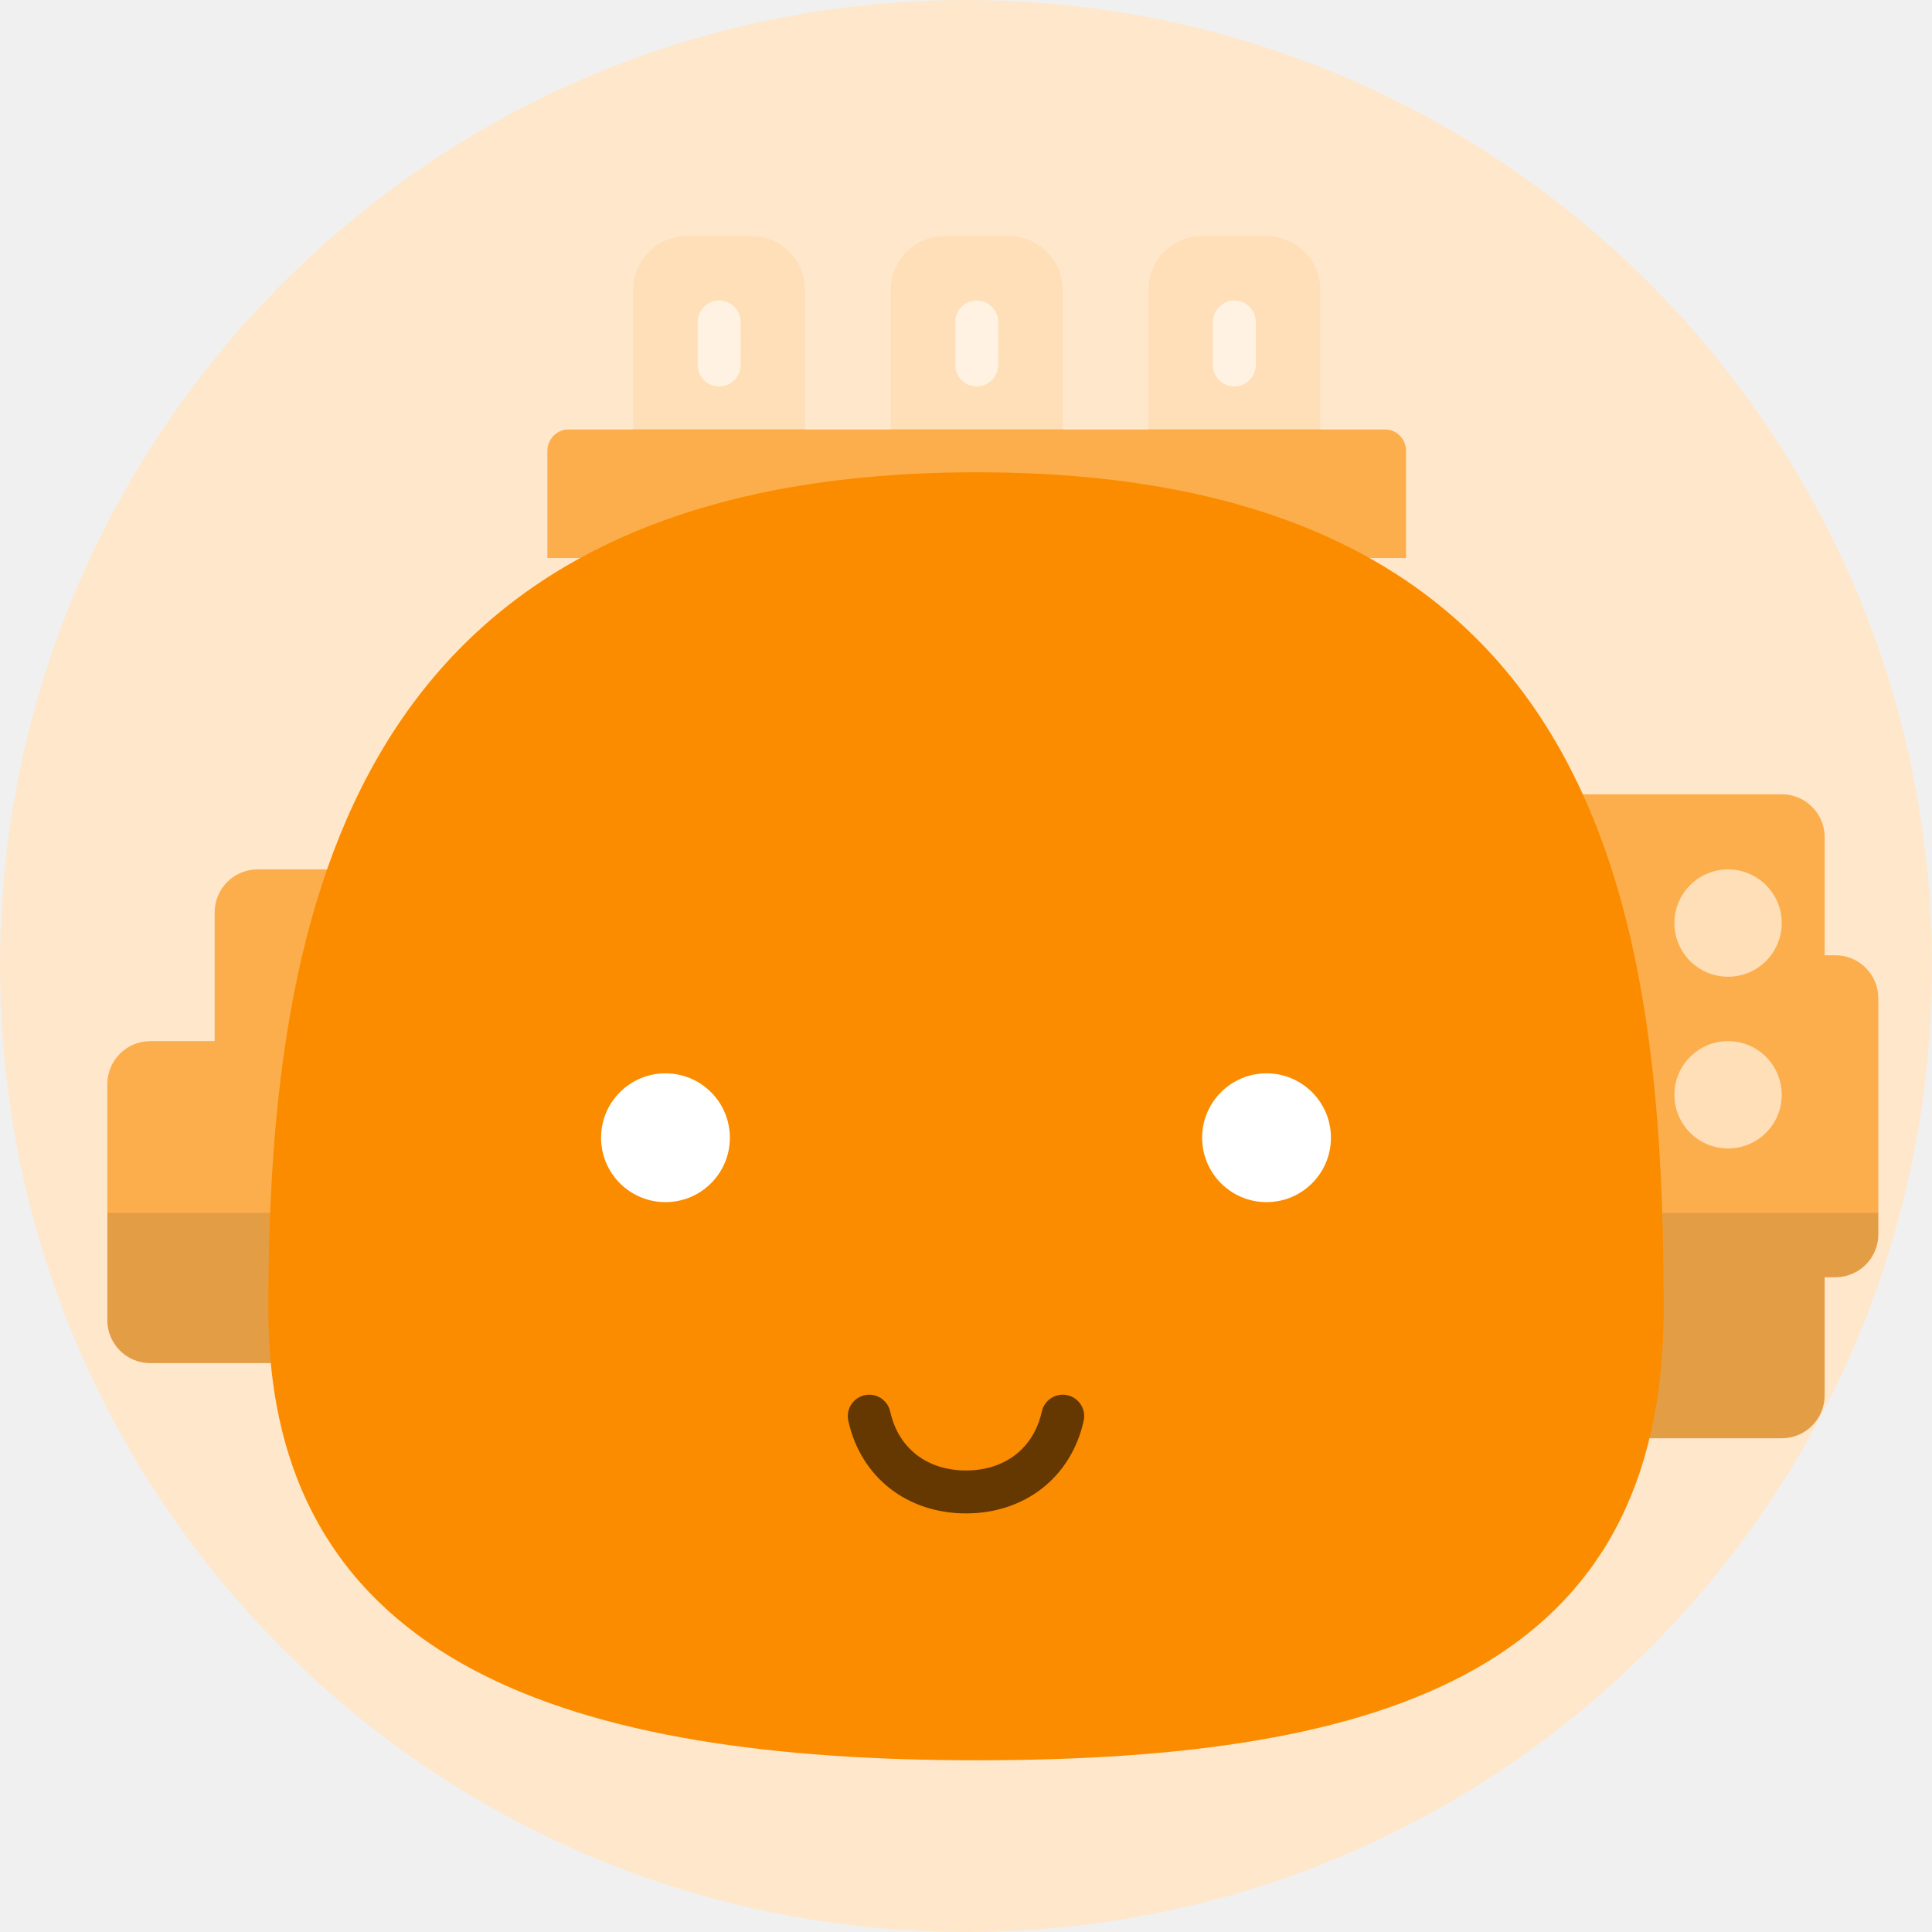
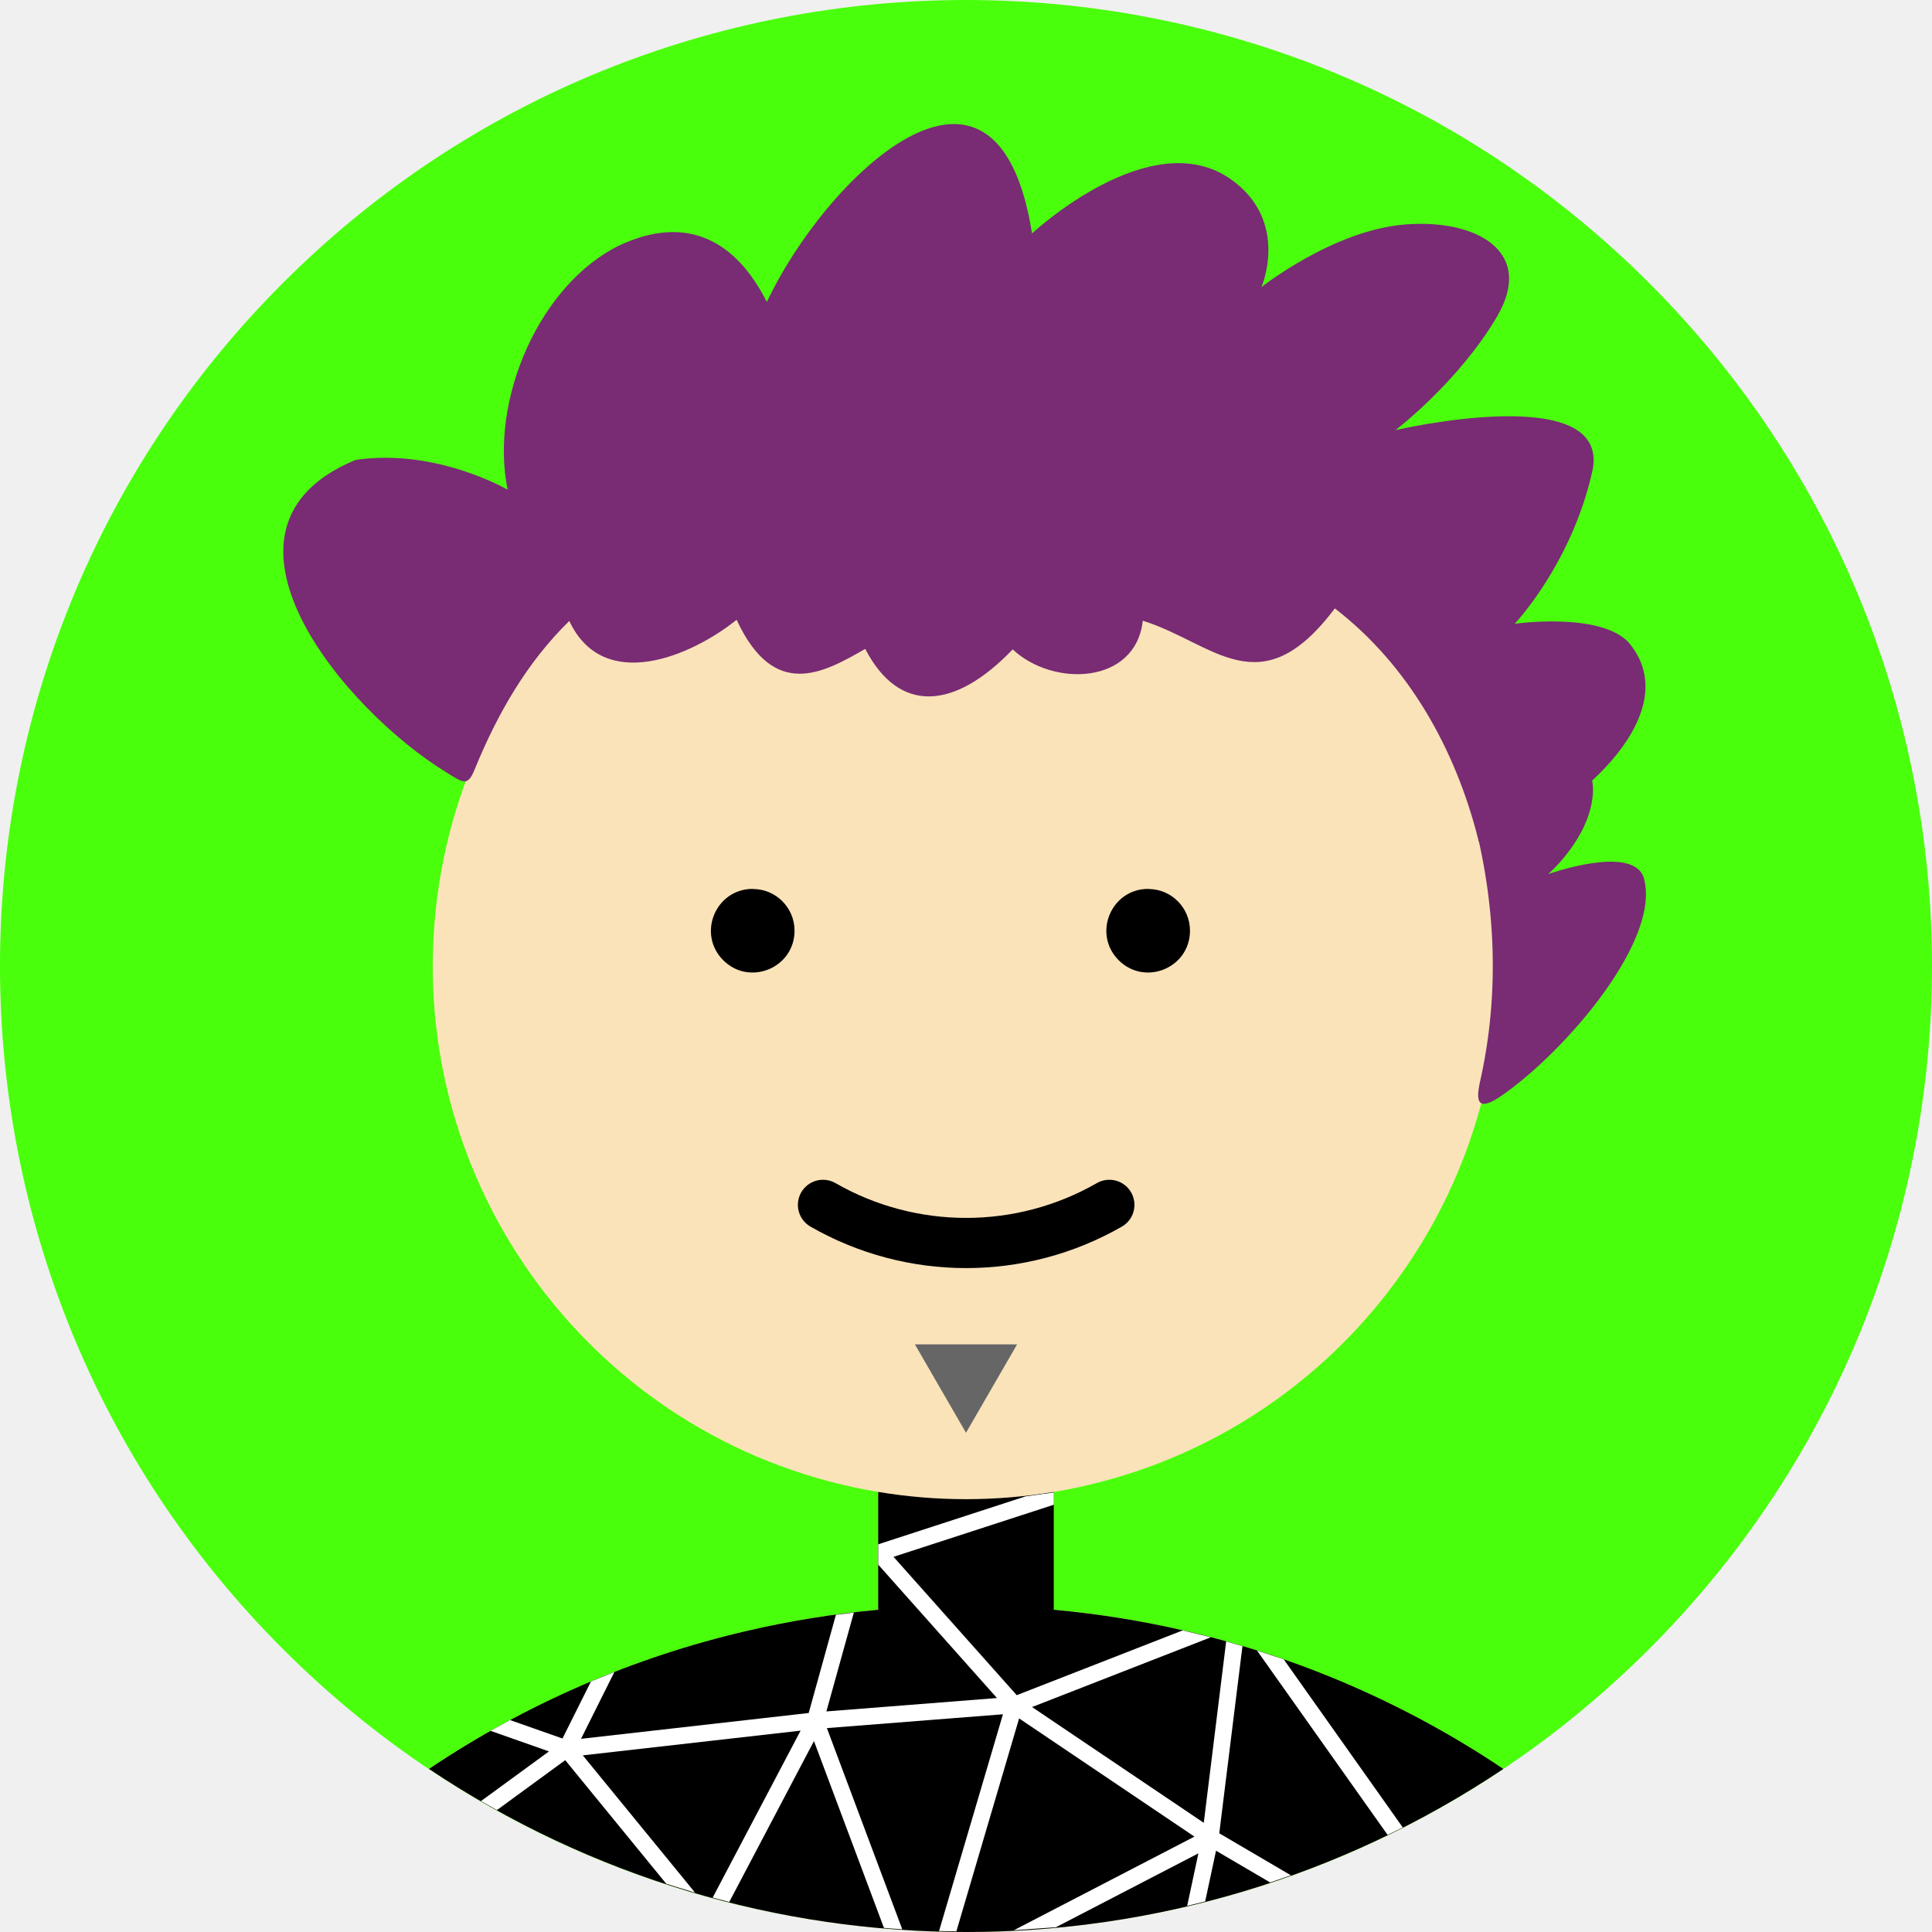
- <svg xmlns="http://www.w3.org/2000/svg" viewBox="0 0 180 180" fill="none" shape-rendering="auto" width="128" height="128">
-   <mask id="viewboxMask">
-     <rect width="180" height="180" rx="90" ry="90" x="0" y="0" fill="#fff" />
-   </mask>
-   <g mask="url(#viewboxMask)">
-     <rect fill="#ffe7cc" width="180" height="180" x="0" y="0" />
-     <g transform="translate(0 66)">
-       <mask id="sidesSquareAssymetric-a" style="mask-type:luminance" maskUnits="userSpaceOnUse" x="10" y="8" width="165" height="60">
-         <g fill="#fff">
-           <rect x="10" y="31" width="36" height="30" rx="4" />
-           <rect x="20" y="15" width="26" height="30" rx="4" />
-           <rect x="139" y="23" width="36" height="30" rx="4" />
-           <rect x="134" y="8" width="36" height="60" rx="4" />
-         </g>
-       </mask>
-       <g mask="url(#sidesSquareAssymetric-a)">
-         <path d="M0 0h180v76H0V0Z" fill="#fb8c00" />
-         <path d="M0 0h180v76H0V0Z" fill="#fff" fill-opacity=".3" />
-         <path fill="#000" fill-opacity=".1" d="M0 47h180v29H0z" />
-         <circle cx="161" cy="20" r="5" fill="#fff" fill-opacity=".6" />
-         <circle cx="161" cy="36" r="5" fill="#fff" fill-opacity=".6" />
-       </g>
-     </g>
-     <g transform="translate(41)">
-       <mask id="topLights-a" style="mask-type:luminance" maskUnits="userSpaceOnUse" x="10" y="22" width="80" height="30">
-         <g fill="#fff">
-           <path d="M10 42c0-1.1.9-2 2-2h76a2 2 0 0 1 2 2v10H10V42Z" />
-           <path d="M18 27a5 5 0 0 1 5-5h6a5 5 0 0 1 5 5v25H18V27ZM42 27a5 5 0 0 1 5-5h6a5 5 0 0 1 5 5v25H42V27ZM66 27a5 5 0 0 1 5-5h6a5 5 0 0 1 5 5v25H66V27Z" />
-         </g>
-       </mask>
-       <g mask="url(#topLights-a)">
-         <path d="M0 0h100v52H0V0Z" fill="#fb8c00" />
-         <path d="M0 0h100v52H0V0Z" fill="#fff" fill-opacity=".3" />
-         <path fill="#fff" fill-opacity=".6" d="M0 0h100v40H0z" />
-         <rect x="24" y="28" width="4" height="8" rx="2" fill="#fff" fill-opacity=".6" />
-         <rect x="48" y="28" width="4" height="8" rx="2" fill="#fff" fill-opacity=".6" />
-         <rect x="72" y="28" width="4" height="8" rx="2" fill="#fff" fill-opacity=".6" />
-       </g>
-     </g>
-     <g transform="translate(25 44)">
-       <mask id="faceRound01-a" style="mask-type:luminance" maskUnits="userSpaceOnUse" x="0" y="0" width="130" height="120">
-         <path fill-rule="evenodd" clip-rule="evenodd" d="M66 0c58.35 0 64 40.69 64 78 0 33.31-25.47 42-64 42-37.46 0-66-8.69-66-42C0 40.69 7.65 0 66 0Z" fill="#fff" />
-       </mask>
-       <g mask="url(#faceRound01-a)">
-         <path d="M-4-2h138v124H-4V-2Z" fill="#fb8c00" />
-         <g transform="translate(-1 -1)" />
-       </g>
-     </g>
-     <g transform="translate(52 124)">
-       <path d="M27.05 8.44a2 2 0 1 1 3.9-.88C31.72 10.96 34.4 13 38 13c3.6 0 6.28-2.04 7.05-5.44a2 2 0 1 1 3.9.88C47.75 13.7 43.43 17 38 17s-9.76-3.3-10.95-8.56Z" fill="#000" fill-opacity=".6" />
-     </g>
-     <g transform="translate(38 76)">
-       <g fill="#fff">
-         <circle cx="24" cy="30" r="6" />
-         <circle cx="80" cy="30" r="6" />
-       </g>
-     </g>
-   </g>
+ <svg xmlns="http://www.w3.org/2000/svg" viewBox="0 0 231 231">
+   <path d="M33.83,33.83a115.5,115.5,0,1,1,0,163.34,115.49,115.49,0,0,1,0-163.34Z" style="fill:#4aff0c;" />
+   <path d="m115.5 51.75a63.75 63.75 0 0 0-10.5 126.63v14.09a115.5 115.5 0 0 0-53.729 19.027 115.5 115.5 0 0 0 128.46 0 115.5 115.5 0 0 0-53.729-19.029v-14.084a63.75 63.75 0 0 0 53.25-62.881 63.75 63.75 0 0 0-63.65-63.75 63.75 63.75 0 0 0-0.1 0z" style="fill:#fae3b9;" />
+   <path d="m141.75 195a114.79 114.79 0 0 1 38 16.5 115.53 115.53 0 0 1-128.46 0 114.79 114.79 0 0 1 38-16.5 115.77 115.77 0 0 1 15.71-2.53v-14.09a63.8 63.8 0 0 0 21 0v14.09a116.6 116.6 0 0 1 15.75 2.53z" style="fill:#000;" />
+   <path d="m60.984 205.66 6.268 2.205 3.407-6.819 2.802-1.135-3.991 7.991 27.222-3.086 3.254-11.739 2.145-0.269-3.283 11.819 20.393-1.601-14.191-15.945v-2.438l17.606-5.727 3.385-0.473v1.47l-19.167 6.229 14.731 16.542 19.839-7.743 3.364 0.822-21.371 8.34 20.532 13.842 2.678-21.687 1.948 0.56-2.773 22.378 0.058 0.036 8.508 4.992-2.481 0.851-6.472-3.792-1.299 6.062-2.152 0.531 1.343-6.28-17.037 8.835-5.027 0.357 21.59-11.193-20.962-14.133-7.501 25.457-2.072-0.036 7.639-25.915-21.05 1.652 9.011 24.052-1.415-0.095-0.496-0.044-0.073-7e-3 -0.204-0.015-8.369-22.342-10.127 19.242-1.985-0.524 10.514-19.962-26.04 2.955 13.425 16.418-3.444-1.062-12.083-14.781-8.165 5.968-1.904-1.077 8.128-5.939-6.99-2.46 2.335-1.288zm92.509-7.256 14.228 20.093-1.81 0.895-15.614-22.043z" style="fill:#fff;" />
+   <path d="m41.668 87.073c-9.232-0.023-11.63 6.51 2.268 17.66-14.015 1.123-4.366 16.457 4.875 24.66 4.069 3.02 6.465 5.466 5.508 1.135-1.208-4.918-1.818-9.963-1.818-15.027 3.26e-4 -7.569 1.255-15.016 3.788-22.183 0.57-1.788 1.069-2.031-0.377-2.684-5.54-2.448-10.375-3.551-14.243-3.561z" style="fill:none;" />
+   <path d="m185.48 89.513c-2.442-0.112-5.462 0.812-9.515 3.212-1.314 0.817-0.701 1.995-0.323 3.265 3.194 10.982 3.821 22.462 1.254 33.628-0.316 1.688-0.476 3.569 2.695 1.352 7.702-5.371 19.17-18.734 16.918-26.105-1.425-3.918-11.4-0.355-11.4-0.355s4.987-4.276 5.344-9.619c0.2-3.006-1.524-5.219-4.973-5.377z" style="fill:#792B74;" />
+   <path d="m91.689 36.108c-3.73-7.386-9.586-10.504-17.578-6.789-9.519 4.591-15.629 18.444-13.416 29.232 0 0-8.551-4.988-18.17-3.562-19.623 8.094-1.41 29.869 10.817 37.342 2.075 1.297 2.579 1.743 3.429-0.377 2.675-6.537 6.189-12.722 11.297-17.709 4.104 8.743 14.629 4.181 20.006-0.141 4.487 9.684 10.377 6.354 15.377 3.478 4.076 7.883 10.756 7.25 17.631 0.062 4.875 4.562 14.713 4.187 15.555-3.426 8.475 2.624 14.012 10.437 22.962-1.476 8.855 6.822 14.407 16.853 17.122 27.51 0.34 1.554 1.175 0.856 2.221 0.443 10.255-4.286 22.842-15.749 15.705-23.975-3.562-3.562-13.539-2.139-13.539-2.139s6.77-7.123 9.264-18.168c2.494-11.043-23.514-4.988-23.514-4.988s7.482-5.699 12.113-13.537c4.631-7.838-2.494-11.756-11.045-11.043-8.55 0.712-17.1 7.481-17.1 7.481s3.395-7.806-3.562-12.826c-9.594-6.923-23.869 6.412-23.869 6.412-4.256-26.835-24.872-6.386-31.707 8.195z" style="fill:#792B74;" />
+   <path d="m145.38 95.628c-5.16 2.26-11.03 2.26-16.19 0m-47.29 1.75c5.176-2.269 11.065-2.269 16.24 0" style="fill:none;stroke-linecap:round;stroke-linejoin:round;stroke-width:6px;stroke:none;" />
+   <path d="m90.016 106.28c-4.451-0.011-6.69 5.366-3.551 8.52 3.139 3.154 8.525 0.939 8.535-3.512 0.006-2.752-2.22-4.99-4.973-4.996l-0.012-0.012zm47.281 0c-4.451-0.011-6.69 5.366-3.551 8.52 3.139 3.154 8.525 0.939 8.535-3.512 6e-3 -2.752-2.22-4.99-4.973-4.996l-0.012-0.012z" style="fill:#000;" />
+   <polygon points="121.61 160.74 109.39 160.74 115.5 171.31" style="fill:#666;" />
+   <path d="m132.64 144.06a34.42 34.42 0 0 1-34.24 0" style="fill:none;stroke-linecap:round;stroke-linejoin:round;stroke-width:6px;stroke:#000;" />
</svg>
